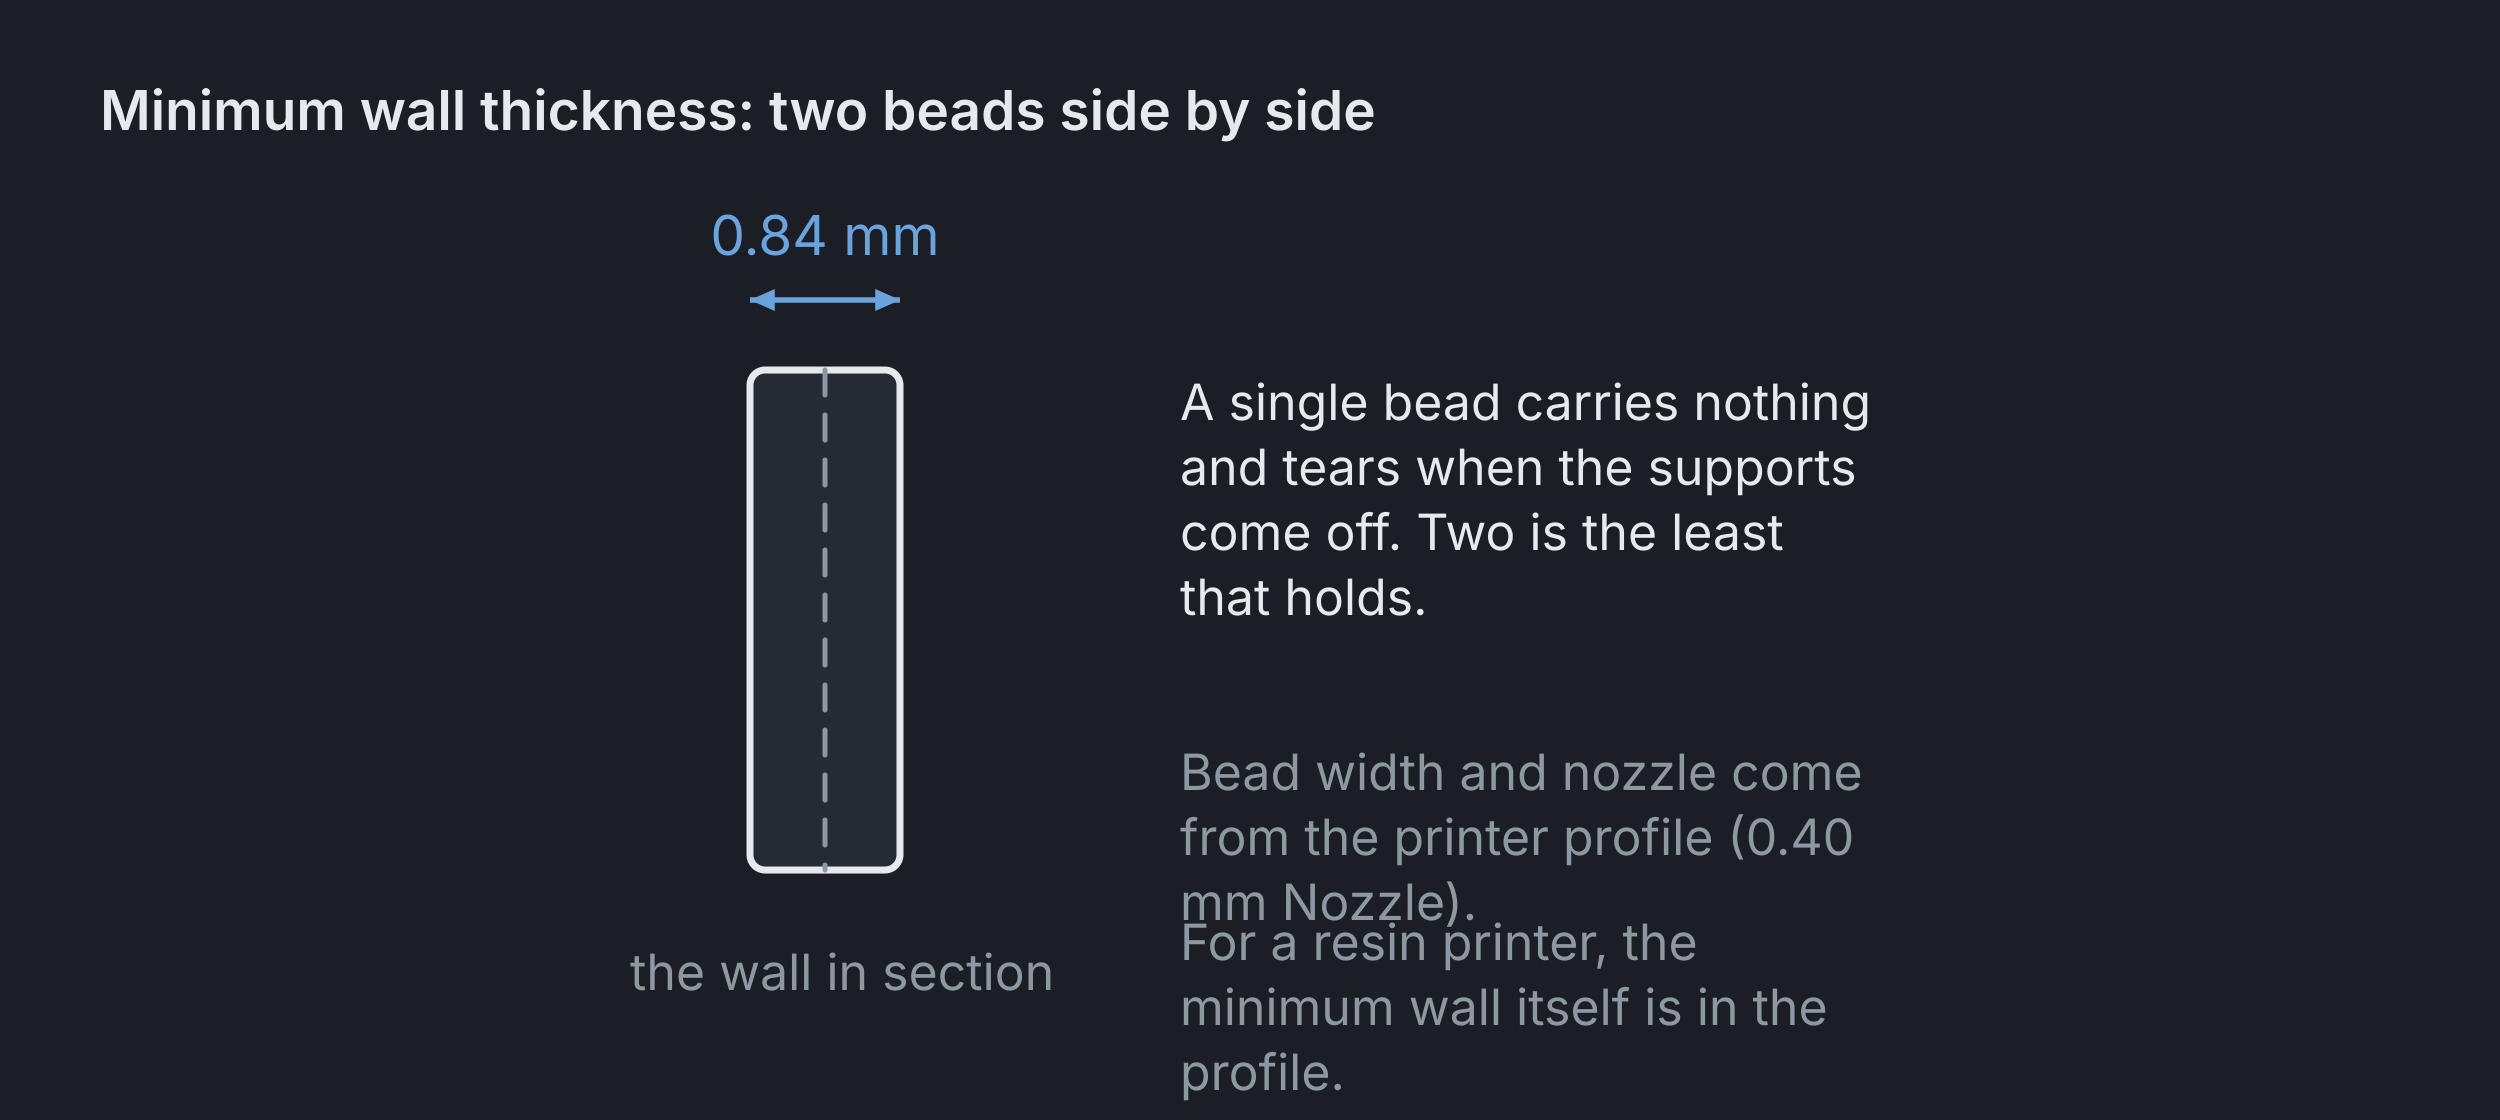
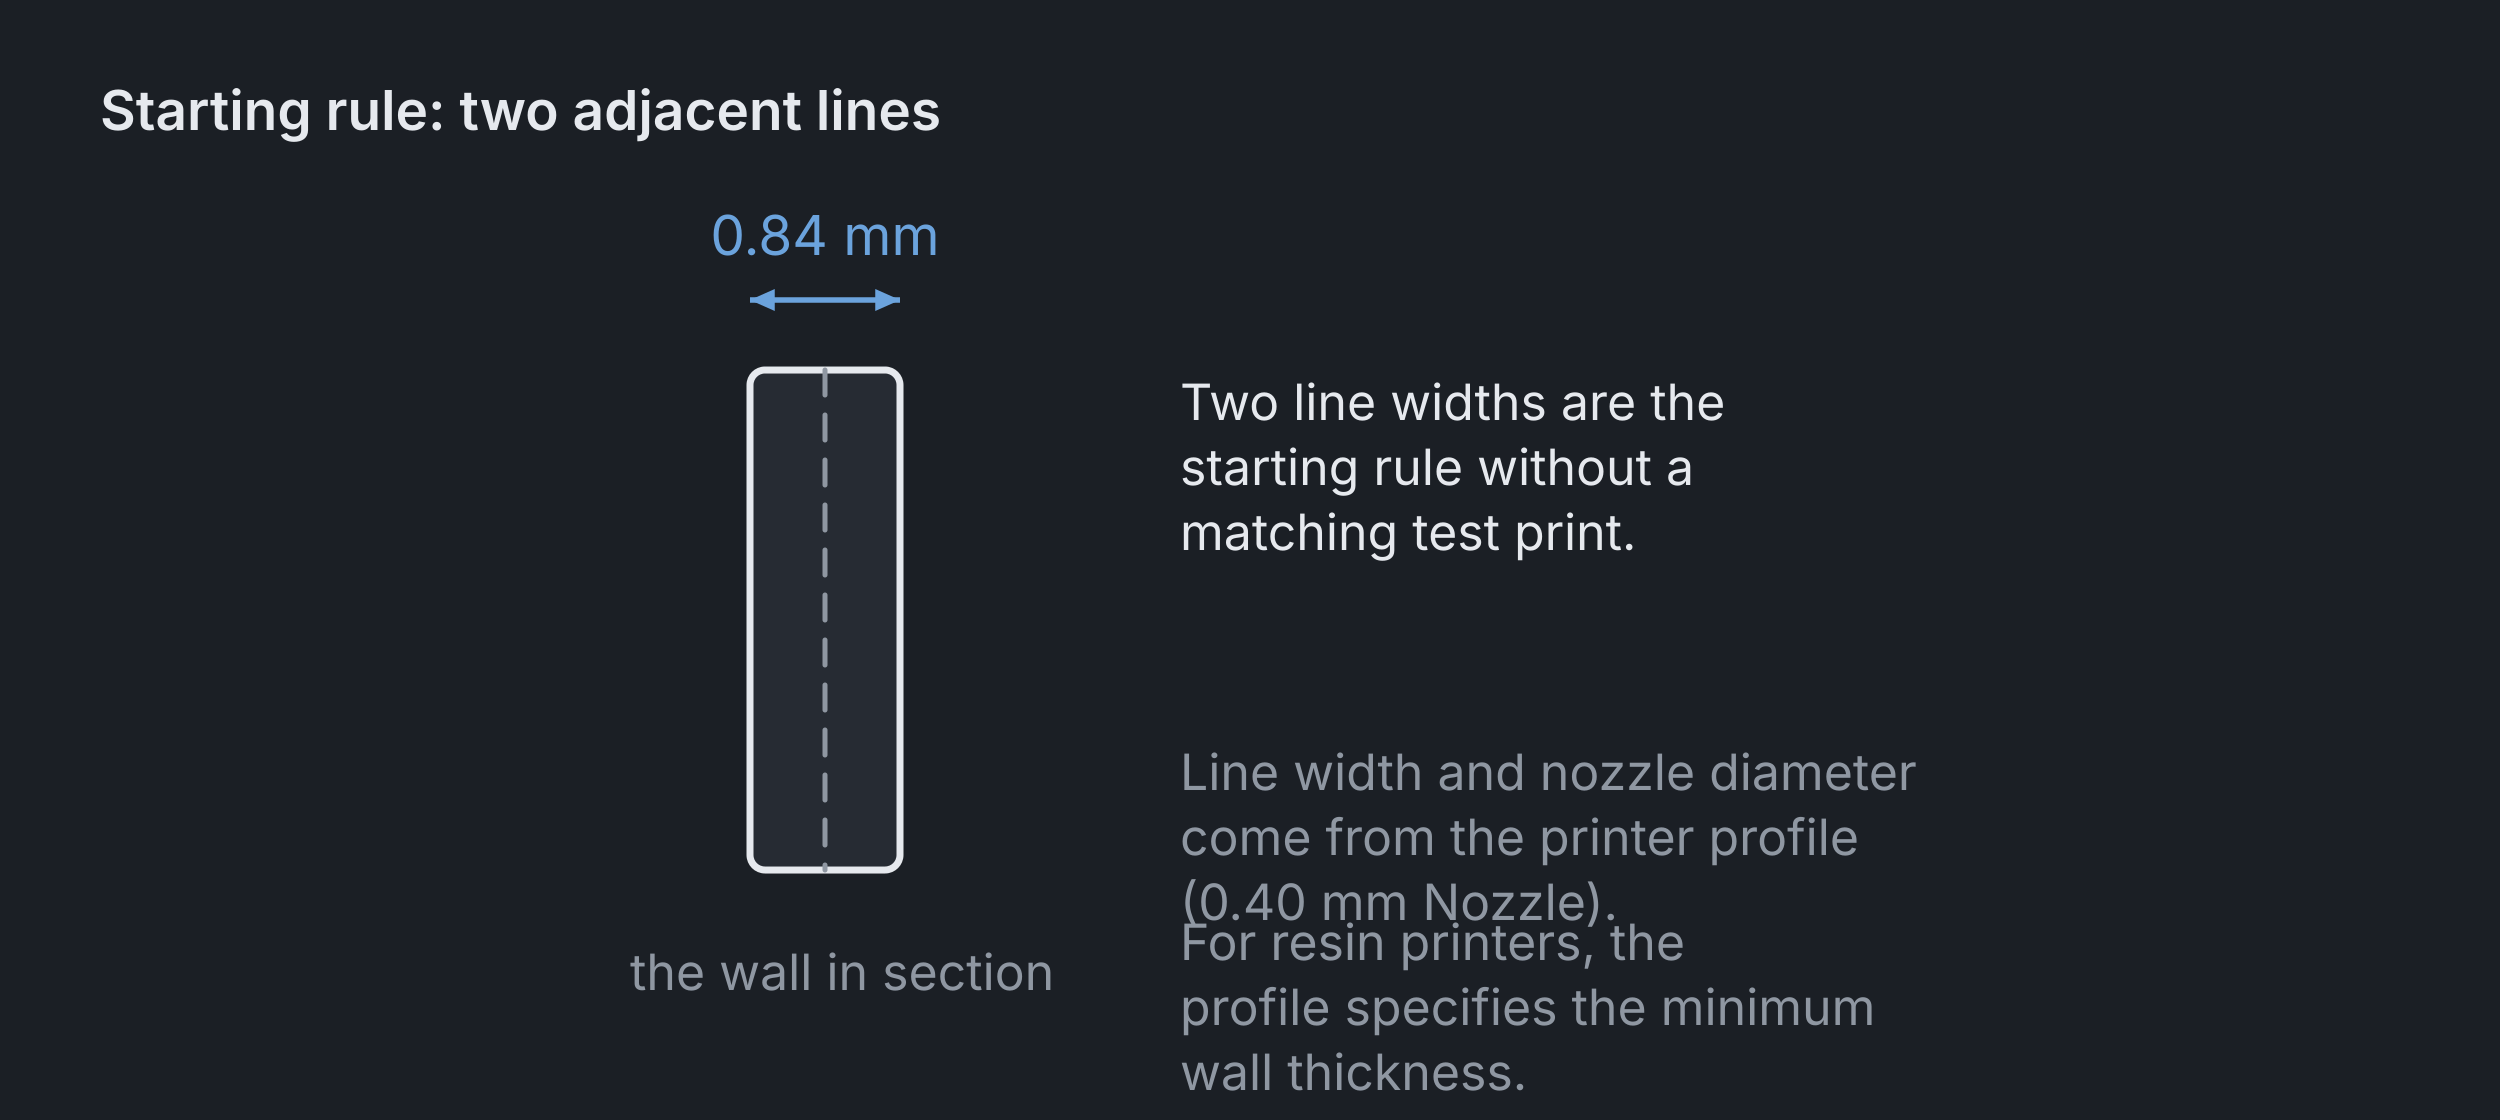
<svg xmlns="http://www.w3.org/2000/svg" viewBox="0 0 500 224" width="500" height="224">
  <defs>
    <marker id="arrow6ba3dd" viewBox="0 0 10 10" refX="9" refY="5" markerWidth="5" markerHeight="5" orient="auto-start-reverse">
      <path d="M 0 1 L 9 5 L 0 9 z" fill="#6ba3dd" />
    </marker>
  </defs>
  <rect x="0" y="0" width="500" height="224" fill="#1b1f25" />
-   <text x="20" y="26" fill="#e6e9ee" font-size="11" font-family="system-ui, -apple-system, Segoe UI, sans-serif" text-anchor="start" font-weight="600">Minimum wall thickness: two beads side by side</text>
+   <text x="20" y="26" fill="#e6e9ee" font-size="11" font-family="system-ui, -apple-system, Segoe UI, sans-serif" text-anchor="start" font-weight="600">Starting rule: two adjacent lines</text>
  <rect x="150" y="74" width="30" height="100" rx="3" fill="#262b33" stroke="#e6e9ee" stroke-width="1.4" />
  <line x1="165" y1="74" x2="165" y2="174" stroke="#8f97a2" stroke-width="1" stroke-dasharray="5 4" stroke-linecap="round" />
  <text x="126" y="198" fill="#8f97a2" font-size="10" font-family="system-ui, -apple-system, Segoe UI, sans-serif" text-anchor="start">the wall in section</text>
  <line x1="150" y1="60" x2="180" y2="60" stroke="#6ba3dd" stroke-width="1.1" marker-start="url(#arrow6ba3dd)" marker-end="url(#arrow6ba3dd)" />
  <text x="165" y="51" fill="#6ba3dd" font-size="11" font-family="system-ui, -apple-system, Segoe UI, sans-serif" text-anchor="middle">0.84 mm</text>
-   <text x="236" y="84" fill="#e6e9ee" font-size="10" font-family="system-ui, -apple-system, Segoe UI, sans-serif" text-anchor="start">A single bead carries nothing</text>
-   <text x="236" y="97" fill="#e6e9ee" font-size="10" font-family="system-ui, -apple-system, Segoe UI, sans-serif" text-anchor="start">and tears when the supports</text>
-   <text x="236" y="110" fill="#e6e9ee" font-size="10" font-family="system-ui, -apple-system, Segoe UI, sans-serif" text-anchor="start">come off. Two is the least</text>
-   <text x="236" y="123" fill="#e6e9ee" font-size="10" font-family="system-ui, -apple-system, Segoe UI, sans-serif" text-anchor="start">that holds.</text>
-   <text x="236" y="158" fill="#8f97a2" font-size="10" font-family="system-ui, -apple-system, Segoe UI, sans-serif" text-anchor="start">Bead width and nozzle come</text>
-   <text x="236" y="171" fill="#8f97a2" font-size="10" font-family="system-ui, -apple-system, Segoe UI, sans-serif" text-anchor="start">from the printer profile (0.40</text>
-   <text x="236" y="184" fill="#8f97a2" font-size="10" font-family="system-ui, -apple-system, Segoe UI, sans-serif" text-anchor="start">mm Nozzle).</text>
-   <text x="236" y="192" fill="#8f97a2" font-size="10" font-family="system-ui, -apple-system, Segoe UI, sans-serif" text-anchor="start">For a resin printer, the</text>
-   <text x="236" y="205" fill="#8f97a2" font-size="10" font-family="system-ui, -apple-system, Segoe UI, sans-serif" text-anchor="start">minimum wall itself is in the</text>
-   <text x="236" y="218" fill="#8f97a2" font-size="10" font-family="system-ui, -apple-system, Segoe UI, sans-serif" text-anchor="start">profile.</text>
+   <text x="236" y="84" fill="#e6e9ee" font-size="10" font-family="system-ui, -apple-system, Segoe UI, sans-serif" text-anchor="start">Two line widths are the</text>
+   <text x="236" y="97" fill="#e6e9ee" font-size="10" font-family="system-ui, -apple-system, Segoe UI, sans-serif" text-anchor="start">starting rule without a</text>
+   <text x="236" y="110" fill="#e6e9ee" font-size="10" font-family="system-ui, -apple-system, Segoe UI, sans-serif" text-anchor="start">matching test print.</text>
+   <text x="236" y="158" fill="#8f97a2" font-size="10" font-family="system-ui, -apple-system, Segoe UI, sans-serif" text-anchor="start">Line width and nozzle diameter</text>
+   <text x="236" y="171" fill="#8f97a2" font-size="10" font-family="system-ui, -apple-system, Segoe UI, sans-serif" text-anchor="start">come from the printer profile</text>
+   <text x="236" y="184" fill="#8f97a2" font-size="10" font-family="system-ui, -apple-system, Segoe UI, sans-serif" text-anchor="start">(0.40 mm Nozzle).</text>
+   <text x="236" y="192" fill="#8f97a2" font-size="10" font-family="system-ui, -apple-system, Segoe UI, sans-serif" text-anchor="start">For resin printers, the</text>
+   <text x="236" y="205" fill="#8f97a2" font-size="10" font-family="system-ui, -apple-system, Segoe UI, sans-serif" text-anchor="start">profile specifies the minimum</text>
+   <text x="236" y="218" fill="#8f97a2" font-size="10" font-family="system-ui, -apple-system, Segoe UI, sans-serif" text-anchor="start">wall thickness.</text>
</svg>
